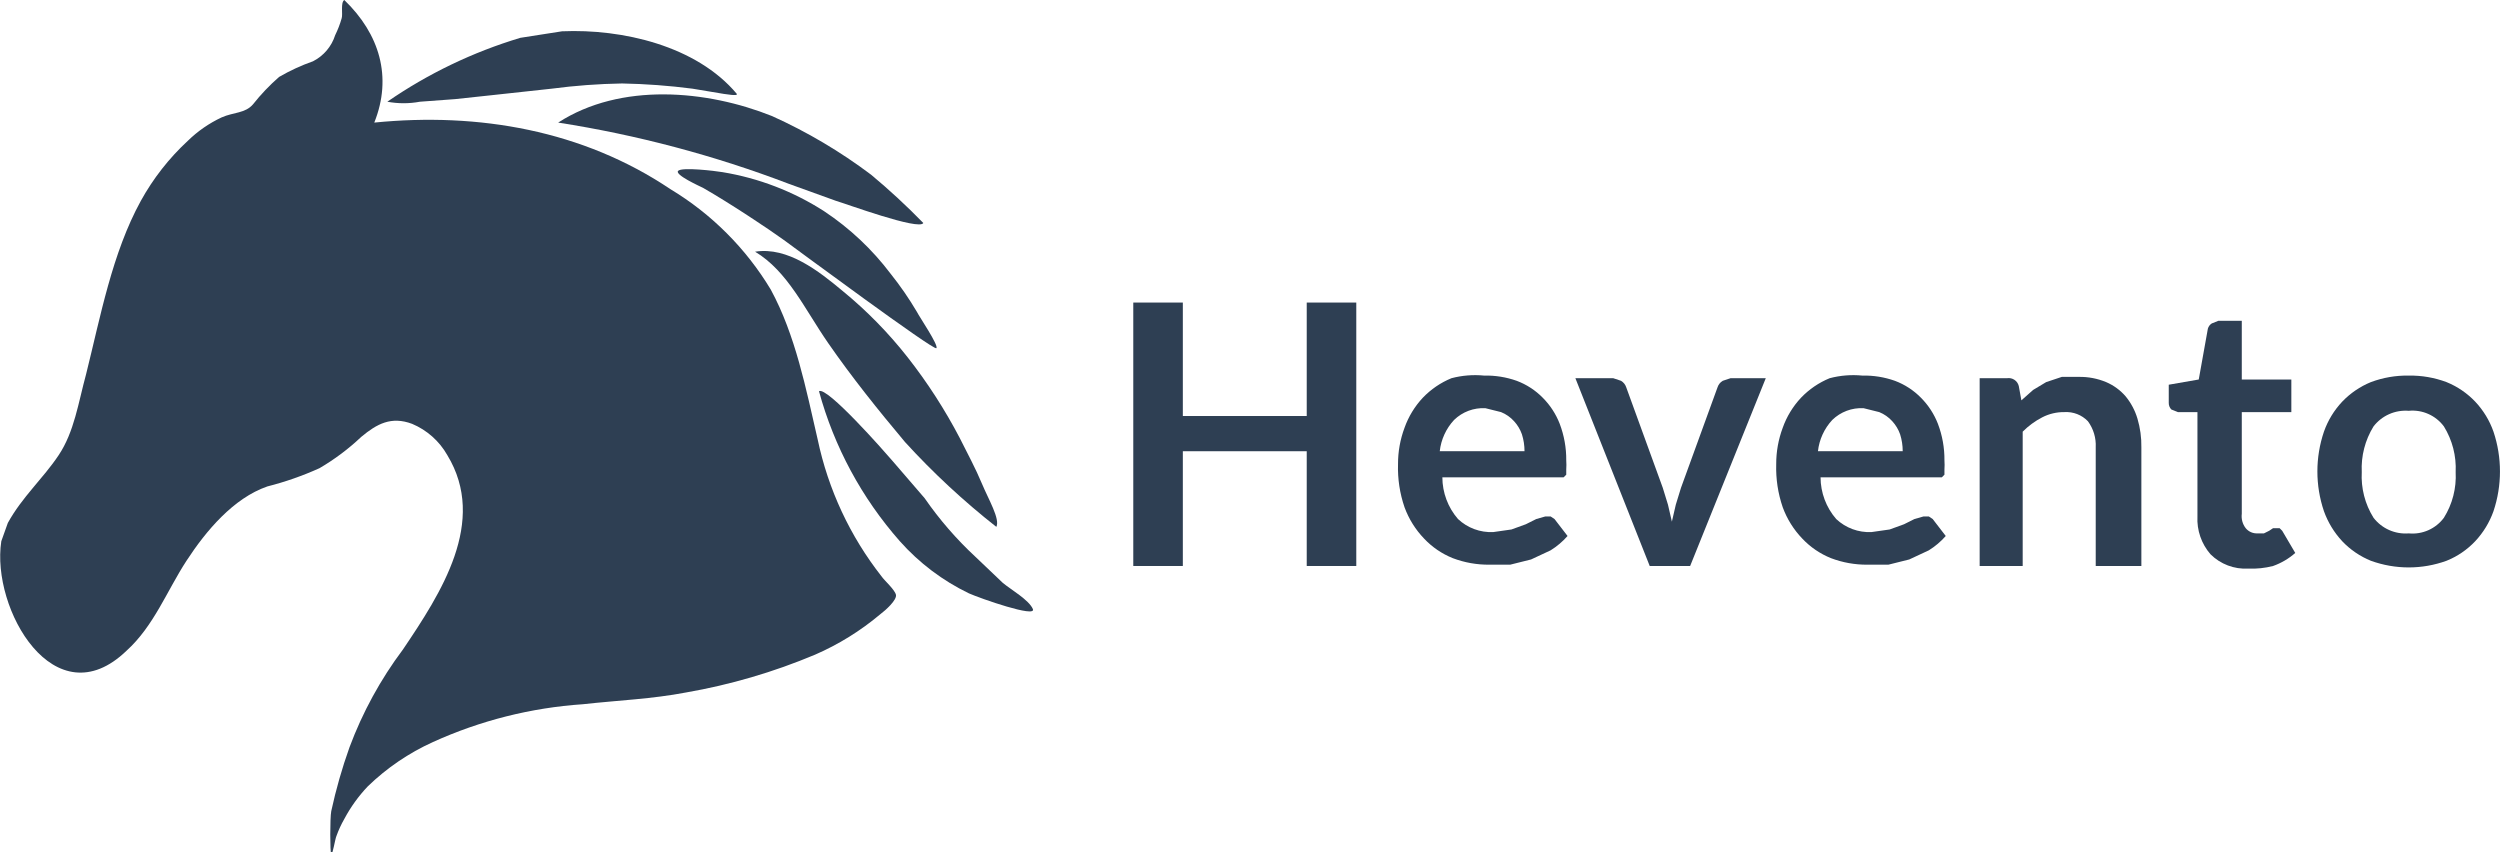
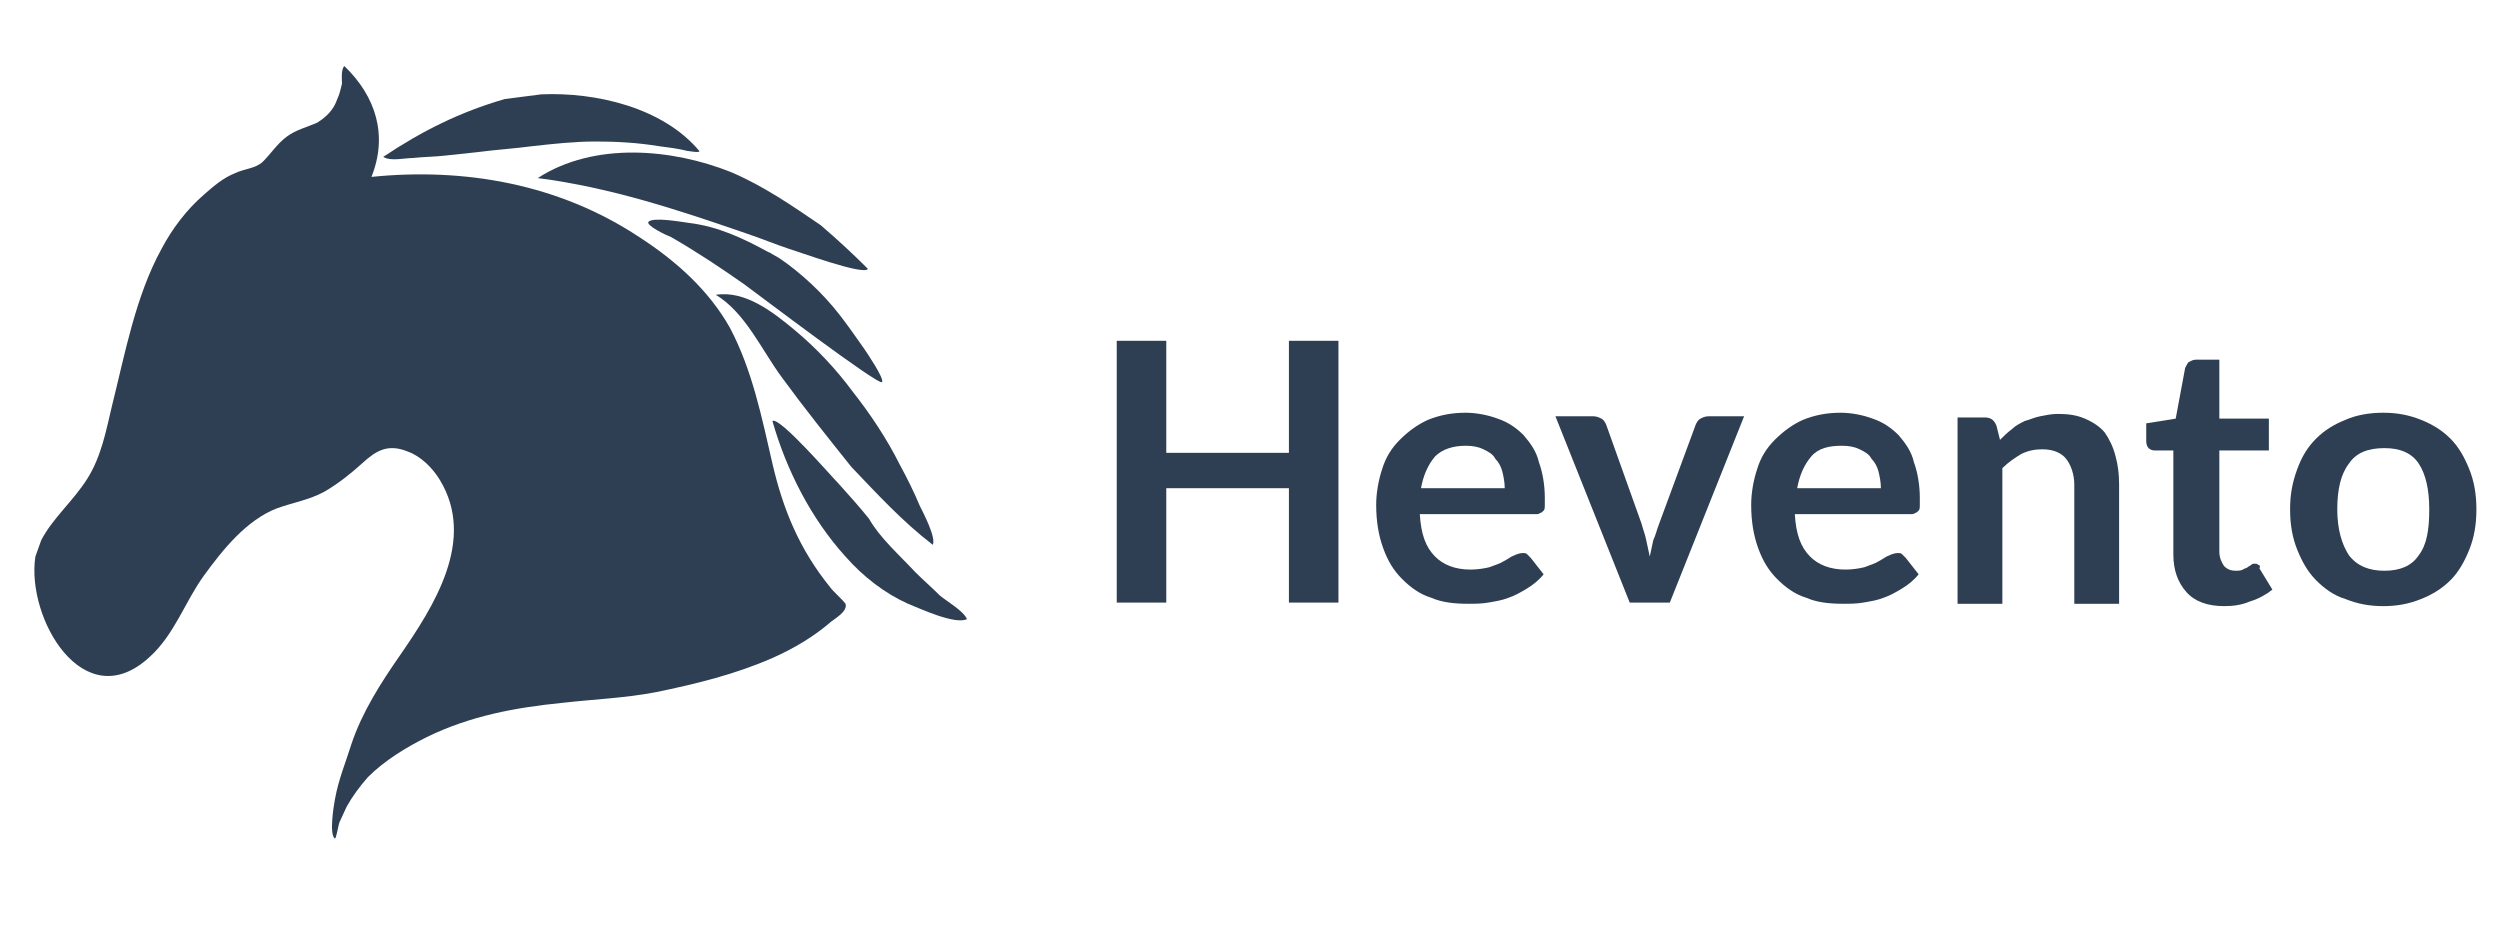
- <svg xmlns="http://www.w3.org/2000/svg" id="Lag_1" data-name="Lag 1" width="191.7" height="65.3" viewBox="0 0 191.7 65.3">
-   <path d="M67.7,19.6" transform="translate(-2.8 -5.7)" fill="#2e3f53" />
-   <path d="M69.6,19.1a52.1,52.1,0,0,1,4,3.7c-.3.6-6-1.5-6.7-1.7l-3.6-1.3a87.4,87.4,0,0,0-17.7-4.7C50.4,12,57,12.6,62,14.6A39.9,39.9,0,0,1,69.6,19.1Z" transform="translate(-2.8 -5.7)" fill="#2e3f53" />
-   <path d="M67,17.4" transform="translate(-2.8 -5.7)" fill="#2e3f53" />
-   <path d="M65.4,20.5" transform="translate(-2.8 -5.7)" fill="#2e3f53" />
-   <path d="M64.7,18.8" transform="translate(-2.8 -5.7)" fill="#2e3f53" />
-   <path d="M72.2,39.6c-2.1-2.5-4.1-5-5.9-7.6s-3.1-5.5-5.6-7c2.5-.4,4.9,1.5,6.7,3a32.5,32.5,0,0,1,5,5.1,40.2,40.2,0,0,1,4,6.2c.6,1.2,1.2,2.3,1.7,3.5s1.4,2.7,1.1,3.3A58.1,58.1,0,0,1,72.2,39.6Z" transform="translate(-2.8 -5.7)" fill="#2e3f53" />
-   <path d="M3.2,46.3" transform="translate(-2.8 -5.7)" fill="#2e3f53" />
-   <path d="M3.4,45.8c1.1-2,2.7-3.4,3.9-5.2s1.5-4,2.1-6.2c1.1-4.4,2-9.3,4.2-13.3a18.3,18.3,0,0,1,3.6-4.6,9.4,9.4,0,0,1,2.6-1.8c.9-.4,1.8-.3,2.4-1a15.8,15.8,0,0,1,2-2.1,15.2,15.2,0,0,1,2.6-1.2,3.4,3.4,0,0,0,1.7-2A7.7,7.7,0,0,0,29,7.1c.1-.3-.1-1.2.2-1.4,2.7,2.6,3.7,5.9,2.3,9.4,8-.8,16,.6,22.7,5.1a22.6,22.6,0,0,1,7.7,7.7c1.9,3.5,2.7,7.6,3.6,11.5a25.5,25.5,0,0,0,4.9,10.5c.2.3,1,1,1.1,1.4s-.8,1.2-1.2,1.5a20.4,20.4,0,0,1-5,3.1,45.8,45.8,0,0,1-9.9,2.9c-2.6.5-5.2.6-7.9.9a33.2,33.2,0,0,0-11.5,2.9,17.6,17.6,0,0,0-5,3.4,11.4,11.4,0,0,0-1.8,2.5,8.1,8.1,0,0,0-.6,1.3c-.1.2-.3,1.5-.4,1.4s-.1-2.8,0-3.3A39.3,39.3,0,0,1,29.6,63a29.9,29.9,0,0,1,4.1-7.5c2.9-4.3,6.5-9.8,3.4-14.9a5.6,5.6,0,0,0-2.7-2.4c-1.6-.6-2.7,0-3.9,1a17.5,17.5,0,0,1-3.2,2.4,24.1,24.1,0,0,1-4,1.4c-2.6.9-4.7,3.4-6.2,5.7s-2.5,5-4.6,6.9C7,60.9,2.1,52.4,2.9,47.2" transform="translate(-2.8 -5.7)" fill="#2e3f53" />
-   <path d="M43.2,12.7" transform="translate(-2.8 -5.7)" fill="#2e3f53" />
-   <path d="M45.8,12.3" transform="translate(-2.8 -5.7)" fill="#2e3f53" />
-   <path d="M45.9,8.1c4.6-.2,10.3,1.1,13.4,4.8.1.2-.9,0-1,0l-2.4-.4a49.2,49.2,0,0,0-5.4-.4,47.5,47.5,0,0,0-5.4.4l-4.6.5-2.8.3-2.7.2a6.8,6.8,0,0,1-2.5,0A36.4,36.4,0,0,1,42.7,8.6" transform="translate(-2.8 -5.7)" fill="#2e3f53" />
-   <path d="M44,8.4" transform="translate(-2.8 -5.7)" fill="#2e3f53" />
-   <path d="M64.4,21.7c.3-.1.6-.5,1-.1" transform="translate(-2.8 -5.7)" fill="#2e3f53" />
-   <path d="M66,21.9a20.8,20.8,0,0,1,5.1,4.8,25,25,0,0,1,2,2.9c.2.4,1.7,2.6,1.5,2.8S64,24.9,62.9,24.1s-4.1-2.8-6.2-4c-.2-.1-2.2-1-1.9-1.3s2.8,0,3.4.1A20.6,20.6,0,0,1,66,21.9Z" transform="translate(-2.8 -5.7)" fill="#2e3f53" />
-   <path d="M73.7,43.9a27.4,27.4,0,0,0,3.9,4.5l2.1,2c.6.5,2,1.3,2.3,2s-4-.8-4.9-1.2a16.9,16.9,0,0,1-5.3-4,28.9,28.9,0,0,1-6.2-11.5c.6-.4,5,4.6,5.6,5.3Z" transform="translate(-2.8 -5.7)" fill="#2e3f53" />
-   <path d="M106.8,49.1H103V40.3H93.5v8.8H89.7V28.9h3.8v8.7H103V28.9h3.8Z" transform="translate(-2.8 -5.7)" fill="#2e3f53" />
-   <path d="M116.6,34.5a7,7,0,0,1,2.5.4,5.5,5.5,0,0,1,2,1.3,5.8,5.8,0,0,1,1.3,2,7.7,7.7,0,0,1,.5,2.8,5,5,0,0,1,0,.7v.4l-.2.2h-9.3a4.9,4.9,0,0,0,1.2,3.2,3.7,3.7,0,0,0,2.7,1l1.4-.2,1.1-.4.8-.4.7-.2h.4l.3.2,1,1.3a5.8,5.8,0,0,1-1.3,1.1l-1.5.7-1.6.4h-1.6a7.7,7.7,0,0,1-2.8-.5,6.2,6.2,0,0,1-2.2-1.5,6.9,6.9,0,0,1-1.5-2.4,9.3,9.3,0,0,1-.5-3.3,7.9,7.9,0,0,1,.5-2.8,6.6,6.6,0,0,1,1.4-2.3,6.4,6.4,0,0,1,2.2-1.5A7.1,7.1,0,0,1,116.6,34.5Zm.1,2.5a3.2,3.2,0,0,0-2.4.9,4.2,4.2,0,0,0-1.1,2.4h6.5a4.3,4.3,0,0,0-.2-1.3,2.9,2.9,0,0,0-.6-1,2.7,2.7,0,0,0-1-.7Z" transform="translate(-2.8 -5.7)" fill="#2e3f53" />
-   <path d="M132.4,49.1h-3.1l-5.7-14.4h2.9l.6.2a.9.9,0,0,1,.4.5l2.8,7.7.4,1.3.3,1.3.3-1.3.4-1.3,2.8-7.7a.9.9,0,0,1,.4-.5l.6-.2h2.7Z" transform="translate(-2.8 -5.7)" fill="#2e3f53" />
-   <path d="M145.6,34.5a7,7,0,0,1,2.5.4,5.5,5.5,0,0,1,2,1.3,5.8,5.8,0,0,1,1.3,2,7.7,7.7,0,0,1,.5,2.8,5,5,0,0,1,0,.7v.4l-.2.2h-9.3a4.9,4.9,0,0,0,1.2,3.2,3.7,3.7,0,0,0,2.7,1l1.4-.2,1.1-.4.8-.4.7-.2h.4l.3.2,1,1.3a5.8,5.8,0,0,1-1.3,1.1l-1.5.7-1.6.4h-1.6a7.7,7.7,0,0,1-2.8-.5,6.2,6.2,0,0,1-2.2-1.5,6.9,6.9,0,0,1-1.5-2.4,9.3,9.3,0,0,1-.5-3.3,7.9,7.9,0,0,1,.5-2.8,6.6,6.6,0,0,1,1.4-2.3,6.4,6.4,0,0,1,2.2-1.5A7.1,7.1,0,0,1,145.6,34.5Zm.1,2.5a3.2,3.2,0,0,0-2.4.9,4.2,4.2,0,0,0-1.1,2.4h6.5a4.3,4.3,0,0,0-.2-1.3,2.9,2.9,0,0,0-.6-1,2.7,2.7,0,0,0-1-.7Z" transform="translate(-2.8 -5.7)" fill="#2e3f53" />
-   <path d="M154.6,49.1V34.7h2.1a.8.8,0,0,1,.9.6l.2,1.1.9-.8,1-.6,1.2-.4h1.3a5.2,5.2,0,0,1,2.1.4,4.1,4.1,0,0,1,1.5,1.1,4.9,4.9,0,0,1,.9,1.7,7.3,7.3,0,0,1,.3,2.2v9.1h-3.5V40a3.1,3.1,0,0,0-.6-2,2.3,2.3,0,0,0-1.8-.7,3.6,3.6,0,0,0-1.7.4,6,6,0,0,0-1.5,1.1V49.1Z" transform="translate(-2.8 -5.7)" fill="#2e3f53" />
-   <path d="M175.2,49.3a3.8,3.8,0,0,1-2.9-1.1,4.1,4.1,0,0,1-1-2.9v-8h-1.5l-.5-.2a.7.7,0,0,1-.2-.5V35.2l2.3-.4.7-3.9a.7.7,0,0,1,.3-.4l.5-.2h1.8v4.5h3.8v2.5h-3.8v7.8a1.5,1.5,0,0,0,.3,1.1,1.1,1.1,0,0,0,.9.4h.5l.4-.2.3-.2h.5l.2.2,1,1.7a5.2,5.2,0,0,1-1.7,1A6.5,6.5,0,0,1,175.2,49.3Z" transform="translate(-2.8 -5.7)" fill="#2e3f53" />
-   <path d="M187.5,34.5a7.9,7.9,0,0,1,2.9.5,6.3,6.3,0,0,1,2.2,1.5,6.5,6.5,0,0,1,1.4,2.3,9.6,9.6,0,0,1,0,6.1,6.6,6.6,0,0,1-1.4,2.3,6.2,6.2,0,0,1-2.2,1.5,8.5,8.5,0,0,1-5.8,0,6.3,6.3,0,0,1-2.2-1.5,6.7,6.7,0,0,1-1.4-2.3,9.5,9.5,0,0,1,0-6.1,6.5,6.5,0,0,1,1.4-2.3,6.4,6.4,0,0,1,2.2-1.5A7.9,7.9,0,0,1,187.5,34.5Zm0,12.1a3,3,0,0,0,2.7-1.2,6,6,0,0,0,.9-3.5,6.1,6.1,0,0,0-.9-3.5,3,3,0,0,0-2.7-1.2,3.1,3.1,0,0,0-2.7,1.2,6.1,6.1,0,0,0-.9,3.5,6,6,0,0,0,.9,3.5A3.1,3.1,0,0,0,187.5,46.6Z" transform="translate(-2.8 -5.7)" fill="#2e3f53" />
+ <svg xmlns="http://www.w3.org/2000/svg" version="1.1" id="Lag_1" x="0px" y="0px" viewBox="0 0 212 80" style="enable-background:new 0 0 212 80;" xml:space="preserve">
+   <style type="text/css">
+ 	.st0{fill:#2E3F53;}
+ </style>
+   <g>
+     <path class="st0" d="M45.6,15.1c6.2,0.8,11.9,2.7,17.7,4.7c1.2,0.4,2.4,0.9,3.6,1.3c0.7,0.2,6.4,2.3,6.7,1.7   c-1.3-1.3-2.6-2.5-4-3.7c-2.5-1.7-4.8-3.3-7.6-4.5C57,12.6,50.4,12,45.6,15.1z" />
+     <path class="st0" d="M67.4,28c-1.8-1.5-4.2-3.4-6.7-3c2.5,1.5,3.9,4.7,5.6,7c1.9,2.6,3.9,5.1,5.9,7.6c2.2,2.3,4.3,4.6,6.9,6.6   c0.3-0.6-0.8-2.7-1.1-3.3c-0.5-1.2-1.1-2.4-1.7-3.5c-1.1-2.2-2.5-4.3-4-6.2C70.9,31.3,69.2,29.5,67.4,28z" />
+     <path class="st0" d="M35,13.4c0.9-0.1,1.8-0.1,2.7-0.2c0.9-0.1,1.9-0.2,2.8-0.3c1.5-0.2,3.1-0.3,4.6-0.5c1.8-0.2,3.6-0.4,5.4-0.4   c1.8,0,3.6,0.1,5.4,0.4c0.8,0.1,1.6,0.2,2.4,0.4c0.1,0,1.1,0.2,1,0c-3.1-3.7-8.8-5-13.4-4.8l-3.1,0.4c-3.8,1.1-7,2.7-10.3,4.9   C33.1,13.7,34.3,13.4,35,13.4z" />
+     <path class="st0" d="M71.2,26.7c-1.4-1.8-3.2-3.5-5.1-4.8c-0.2-0.1-0.5-0.3-0.7-0.4l0,0c-0.1-0.1-0.2-0.1-0.2-0.1   c-2.2-1.2-4.3-2.2-6.8-2.5c-0.7-0.1-3-0.5-3.4-0.1c-0.3,0.3,1.6,1.2,1.9,1.3c2.1,1.2,4.2,2.6,6.2,4c1.1,0.8,11.5,8.7,11.7,8.3   c0.2-0.3-1.3-2.5-1.5-2.8C72.6,28.6,71.9,27.6,71.2,26.7z" />
+     <path class="st0" d="M79.7,50.5c-0.7-0.7-1.4-1.3-2.1-2c-1.3-1.4-3-2.9-3.9-4.5c-0.8-1-1.7-2-2.6-3c-0.6-0.6-5-5.7-5.6-5.3   c1.2,4.2,3.3,8.3,6.2,11.5c1.5,1.7,3.3,3.1,5.3,4C78,51.6,81,53,82,52.5C81.7,51.8,80.3,51,79.7,50.5z" />
+     <path class="st0" d="M70.4,49.8c-2.6-3.2-4-6.6-4.9-10.5c-0.9-3.9-1.7-7.9-3.6-11.5c-1.8-3.2-4.6-5.7-7.7-7.7   c-6.8-4.5-14.8-5.9-22.7-5.1c1.4-3.5,0.4-6.8-2.3-9.4C28.9,5.9,29,6.8,29,7.1c-0.1,0.4-0.2,0.9-0.4,1.3c-0.3,0.9-0.9,1.5-1.7,2   c-0.9,0.4-1.8,0.6-2.6,1.2c-0.8,0.6-1.3,1.4-2,2.1c-0.6,0.6-1.6,0.6-2.4,1c-1,0.4-1.8,1.1-2.6,1.8c-1.5,1.3-2.7,2.9-3.6,4.6   c-2.2,4-3.1,8.9-4.2,13.3c-0.5,2.1-0.9,4.3-2.1,6.2c-1.2,1.9-2.9,3.3-3.9,5.2l-0.5,1.4c-0.8,5.2,4.1,13.7,9.7,8.5   c2.1-1.9,3-4.7,4.6-6.9c1.6-2.2,3.6-4.7,6.2-5.7c1.4-0.5,2.7-0.7,4-1.4c1.2-0.7,2.2-1.5,3.2-2.4c1.2-1.1,2.2-1.7,3.9-1   c1.1,0.4,2.1,1.4,2.7,2.4c3.1,5.1-0.5,10.7-3.4,14.9c-1.6,2.3-3.2,4.8-4.1,7.5c-0.5,1.6-1.1,3-1.4,4.7c-0.1,0.5-0.5,3,0,3.3   c0.1,0.1,0.3-1.2,0.4-1.4c0.2-0.4,0.4-0.9,0.6-1.3c0.5-0.9,1.1-1.7,1.8-2.5c1.4-1.4,3.2-2.5,5-3.4c3.7-1.8,7.5-2.5,11.5-2.9   c2.6-0.3,5.3-0.4,7.9-0.9c3.4-0.7,6.7-1.5,9.9-2.9c1.8-0.8,3.5-1.8,5-3.1c0.4-0.3,1.4-0.9,1.2-1.5C71.4,50.8,70.6,50.1,70.4,49.8z" />
+     <polygon class="st0" points="109.3,38.4 98.9,38.4 98.9,28.9 94.7,28.9 94.7,51.1 98.9,51.1 98.9,41.4 109.3,41.4 109.3,51.1    113.5,51.1 113.5,28.9 109.3,28.9  " />
+     <path class="st0" d="M129.2,36.9c-0.6-0.6-1.3-1.1-2.2-1.4c-0.8-0.3-1.8-0.5-2.7-0.5c-1.2,0-2.2,0.2-3.2,0.6   c-0.9,0.4-1.7,1-2.4,1.7c-0.7,0.7-1.2,1.5-1.5,2.5c-0.3,0.9-0.5,2-0.5,3c0,1.4,0.2,2.6,0.6,3.7c0.4,1.1,0.9,1.9,1.6,2.6   c0.7,0.7,1.5,1.3,2.5,1.6c0.9,0.4,2,0.5,3.1,0.5c0.6,0,1.1,0,1.7-0.1c0.6-0.1,1.2-0.2,1.7-0.4c0.6-0.2,1.1-0.5,1.6-0.8   c0.5-0.3,1-0.7,1.4-1.2l-1.1-1.4c-0.1-0.1-0.2-0.2-0.3-0.3c-0.1-0.1-0.2-0.1-0.4-0.1c-0.2,0-0.5,0.1-0.7,0.2   c-0.3,0.1-0.5,0.3-0.9,0.5c-0.3,0.2-0.7,0.3-1.2,0.5c-0.4,0.1-1,0.2-1.6,0.2c-1.3,0-2.3-0.4-3-1.1c-0.8-0.8-1.2-1.9-1.3-3.6h9.8   c0.2,0,0.3,0,0.4-0.1c0.1,0,0.2-0.1,0.3-0.2c0.1-0.1,0.1-0.3,0.1-0.4c0-0.2,0-0.4,0-0.7c0-1.1-0.2-2.2-0.5-3   C130.3,38.3,129.8,37.6,129.2,36.9z M120.5,41.4c0.2-1.1,0.6-2,1.2-2.7c0.6-0.6,1.5-0.9,2.6-0.9c0.6,0,1.1,0.1,1.5,0.3   c0.4,0.2,0.8,0.4,1,0.8c0.3,0.3,0.5,0.7,0.6,1.1c0.1,0.4,0.2,0.9,0.2,1.4H120.5z" />
+     <path class="st0" d="M144.2,35.5c-0.2,0.1-0.3,0.3-0.4,0.5l-3.1,8.4c-0.2,0.5-0.3,1-0.5,1.4c-0.1,0.5-0.2,0.9-0.3,1.4   c-0.1-0.5-0.2-0.9-0.3-1.4c-0.1-0.5-0.3-1-0.4-1.4l-3-8.4c-0.1-0.2-0.2-0.4-0.4-0.5c-0.2-0.1-0.4-0.2-0.7-0.2h-3.2l6.3,15.8h3.4   l6.3-15.8h-3C144.6,35.3,144.4,35.4,144.2,35.5z" />
+     <path class="st0" d="M161,36.9c-0.6-0.6-1.3-1.1-2.2-1.4c-0.8-0.3-1.8-0.5-2.7-0.5c-1.2,0-2.2,0.2-3.2,0.6c-0.9,0.4-1.7,1-2.4,1.7   s-1.2,1.5-1.5,2.5c-0.3,0.9-0.5,2-0.5,3c0,1.4,0.2,2.6,0.6,3.7c0.4,1.1,0.9,1.9,1.6,2.6c0.7,0.7,1.5,1.3,2.5,1.6   c0.9,0.4,2,0.5,3.1,0.5c0.6,0,1.1,0,1.7-0.1c0.6-0.1,1.2-0.2,1.7-0.4c0.6-0.2,1.1-0.5,1.6-0.8c0.5-0.3,1-0.7,1.4-1.2l-1.1-1.4   c-0.1-0.1-0.2-0.2-0.3-0.3c-0.1-0.1-0.2-0.1-0.4-0.1c-0.2,0-0.5,0.1-0.7,0.2c-0.3,0.1-0.5,0.3-0.9,0.5c-0.3,0.2-0.7,0.3-1.2,0.5   c-0.4,0.1-1,0.2-1.6,0.2c-1.3,0-2.3-0.4-3-1.1c-0.8-0.8-1.2-1.9-1.3-3.6h9.8c0.2,0,0.3,0,0.4-0.1c0.1,0,0.2-0.1,0.3-0.2   c0.1-0.1,0.1-0.3,0.1-0.4c0-0.2,0-0.4,0-0.7c0-1.1-0.2-2.2-0.5-3C162.1,38.3,161.6,37.6,161,36.9z M152.4,41.4   c0.2-1.1,0.6-2,1.2-2.7s1.5-0.9,2.6-0.9c0.6,0,1.1,0.1,1.5,0.3c0.4,0.2,0.8,0.4,1,0.8c0.3,0.3,0.5,0.7,0.6,1.1   c0.1,0.4,0.2,0.9,0.2,1.4H152.4z" />
+     <path class="st0" d="M178.5,36.7c-0.4-0.5-1-0.9-1.7-1.2c-0.7-0.3-1.4-0.4-2.3-0.4c-0.5,0-1,0.1-1.5,0.2c-0.5,0.1-0.9,0.3-1.3,0.4   c-0.4,0.2-0.8,0.4-1.1,0.7c-0.4,0.3-0.7,0.6-1,0.9l-0.3-1.2c-0.2-0.5-0.5-0.7-1-0.7h-2.3v15.8h3.8V39.7c0.5-0.5,1.1-0.9,1.6-1.2   c0.6-0.3,1.2-0.4,1.8-0.4c0.9,0,1.6,0.3,2,0.8c0.4,0.5,0.7,1.3,0.7,2.2v10.1h3.8V41.1c0-0.9-0.1-1.7-0.3-2.4   C179.2,37.9,178.9,37.3,178.5,36.7z" />
+     <path class="st0" d="M191.5,47.9c-0.1-0.1-0.2-0.1-0.3-0.1c-0.1,0-0.2,0-0.3,0.1c-0.1,0.1-0.2,0.1-0.3,0.2s-0.3,0.1-0.4,0.2   c-0.2,0.1-0.4,0.1-0.6,0.1c-0.4,0-0.7-0.1-1-0.4c-0.2-0.3-0.4-0.7-0.4-1.2v-8.6h4.2v-2.7h-4.2v-5h-2c-0.2,0-0.4,0.1-0.6,0.2   c-0.1,0.1-0.2,0.3-0.3,0.5l-0.8,4.3l-2.5,0.4v1.5c0,0.3,0.1,0.5,0.2,0.6c0.1,0.1,0.3,0.2,0.5,0.2h1.6V47c0,1.4,0.4,2.4,1.1,3.2   c0.7,0.8,1.8,1.2,3.2,1.2c0.8,0,1.5-0.1,2.2-0.4c0.7-0.2,1.4-0.6,1.9-1l-1.1-1.8C191.7,48,191.6,47.9,191.5,47.9z" />
+     <path class="st0" d="M209.4,39.8c-0.4-1-0.9-1.9-1.6-2.6c-0.7-0.7-1.5-1.2-2.5-1.6c-1-0.4-2-0.6-3.2-0.6c-1.2,0-2.3,0.2-3.2,0.6   c-1,0.4-1.8,0.9-2.5,1.6c-0.7,0.7-1.2,1.5-1.6,2.6s-0.6,2.1-0.6,3.4c0,1.3,0.2,2.4,0.6,3.4c0.4,1,0.9,1.9,1.6,2.6   c0.7,0.7,1.5,1.3,2.5,1.6c1,0.4,2,0.6,3.2,0.6c1.2,0,2.2-0.2,3.2-0.6c1-0.4,1.8-0.9,2.5-1.6c0.7-0.7,1.2-1.6,1.6-2.6   c0.4-1,0.6-2.1,0.6-3.4C210,41.9,209.8,40.8,209.4,39.8z M205.1,47.1c-0.6,0.9-1.6,1.3-2.9,1.3c-1.3,0-2.3-0.4-3-1.3   c-0.6-0.9-1-2.2-1-3.9c0-1.7,0.3-3,1-3.9c0.6-0.9,1.6-1.3,3-1.3c1.3,0,2.3,0.4,2.9,1.3s0.9,2.2,0.9,3.9S205.8,46.2,205.1,47.1z" />
+   </g>
</svg>
